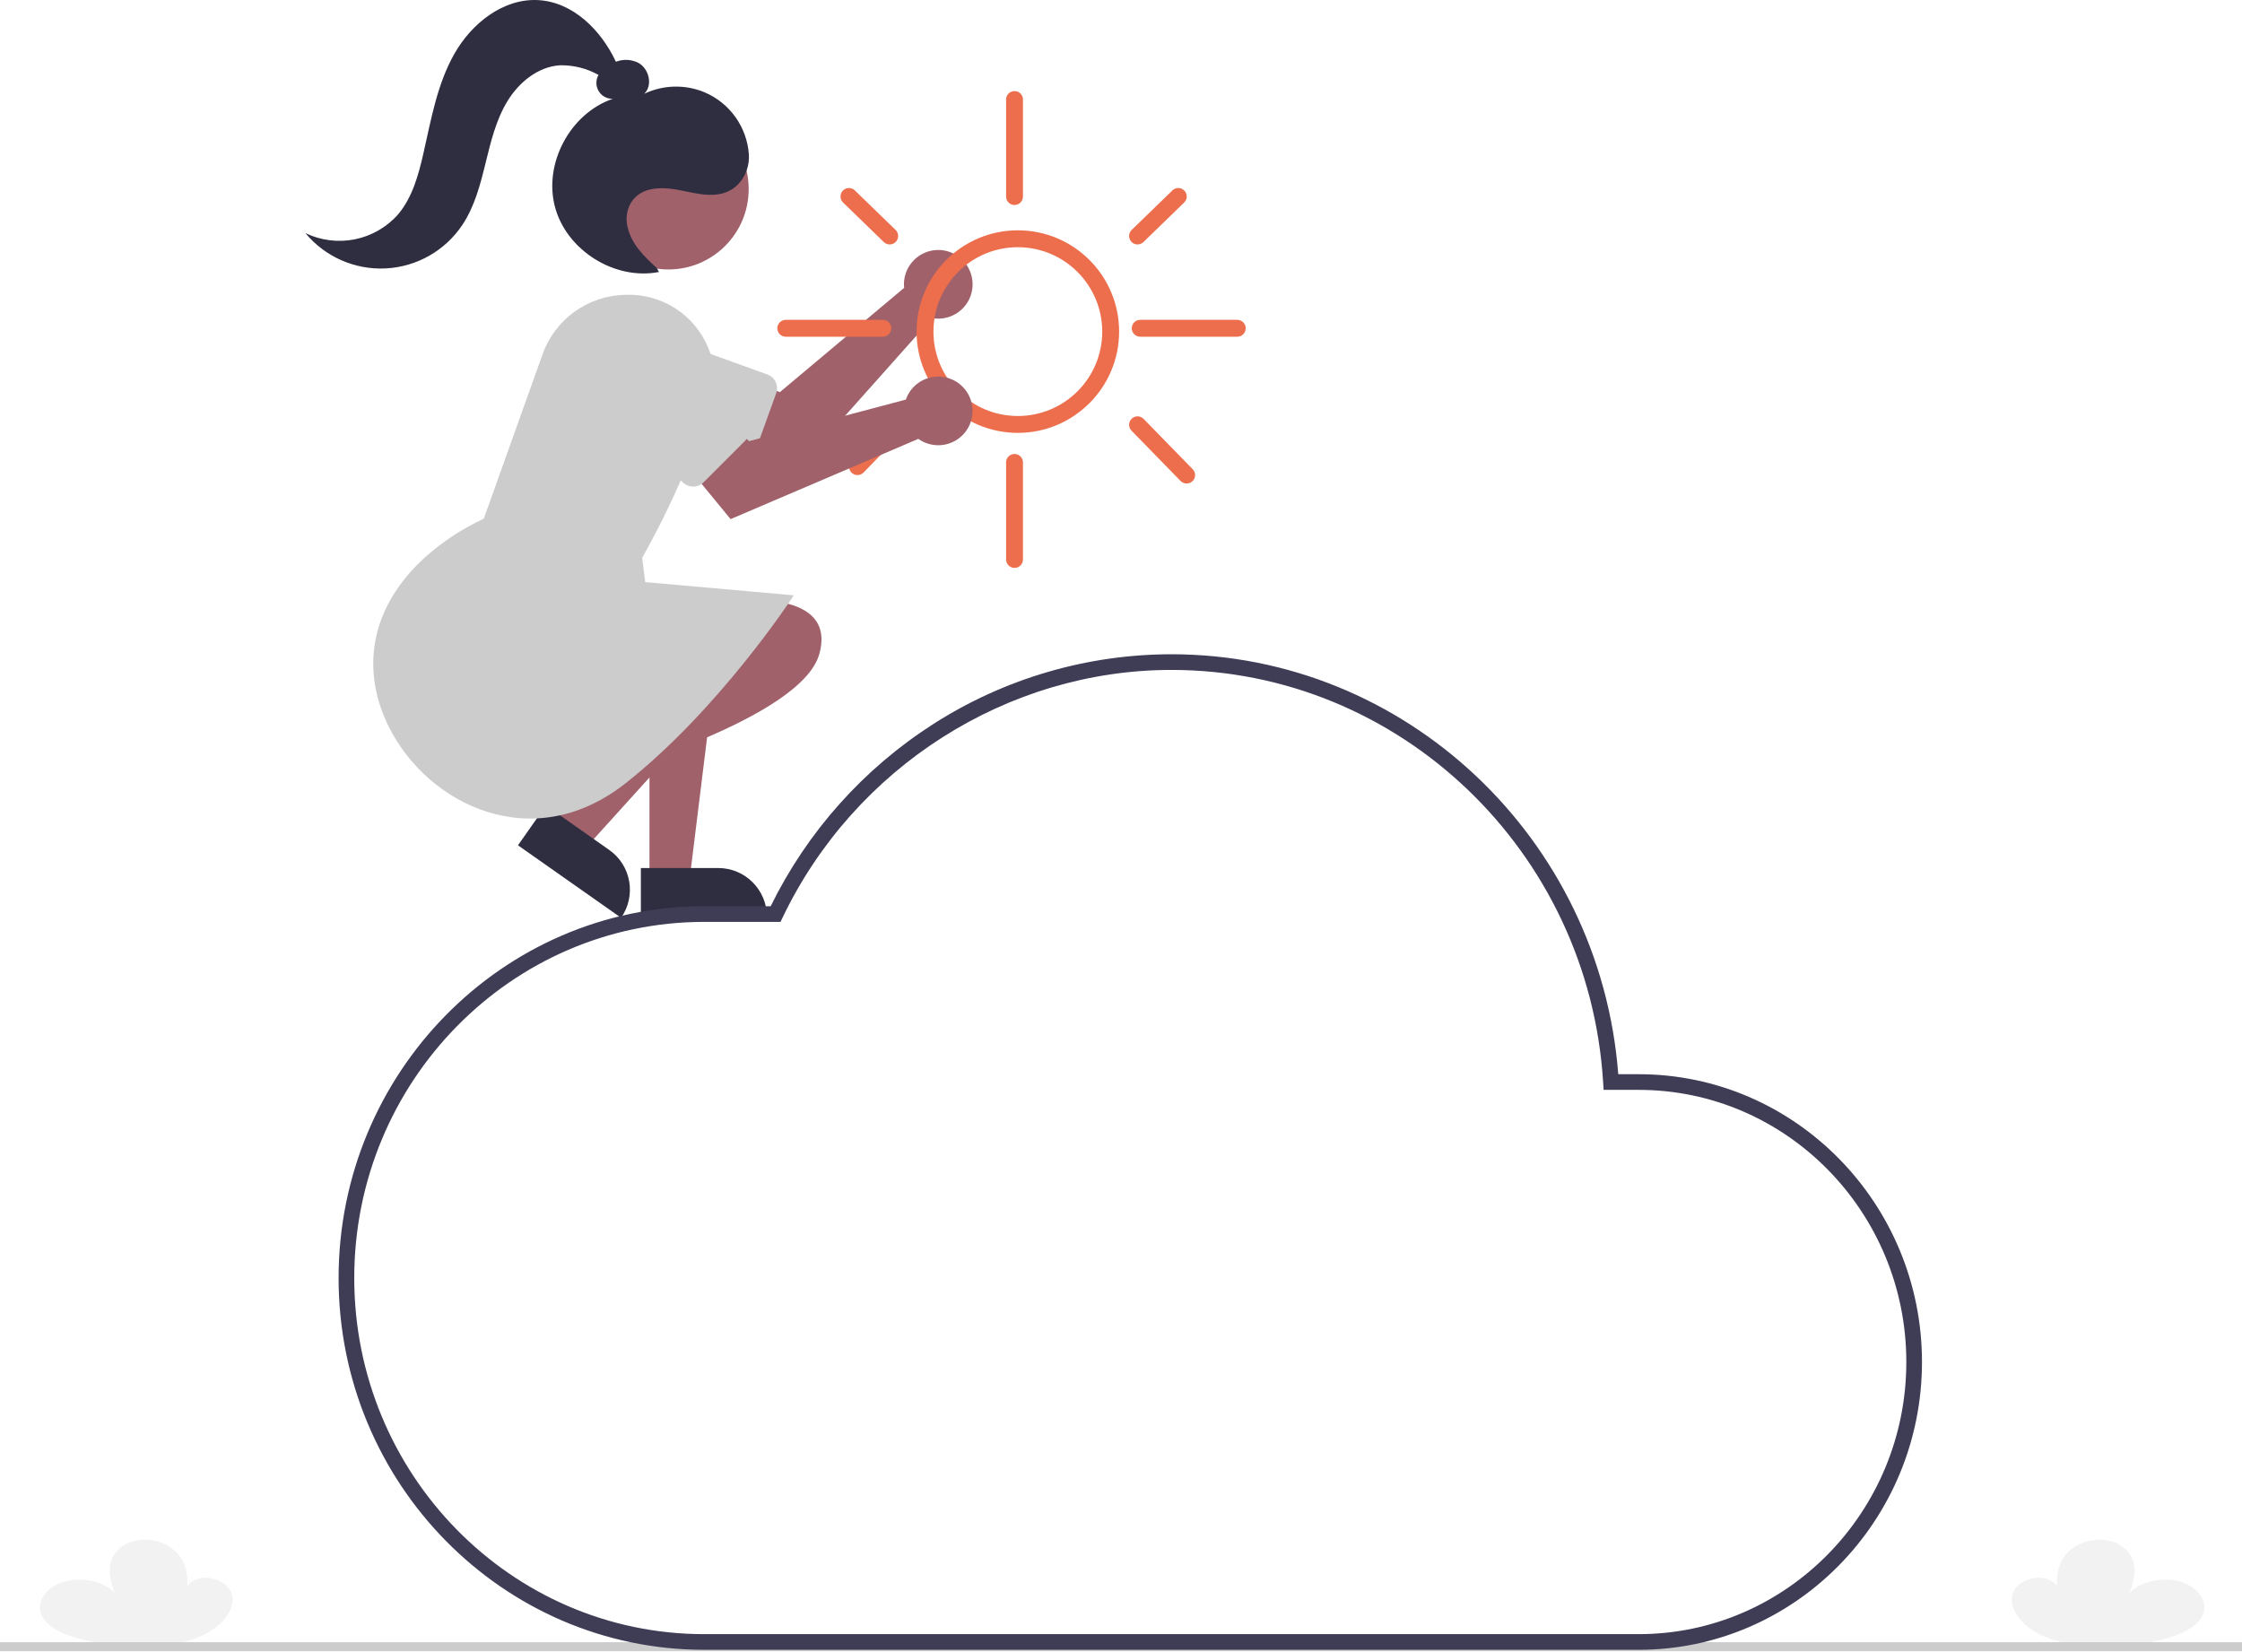
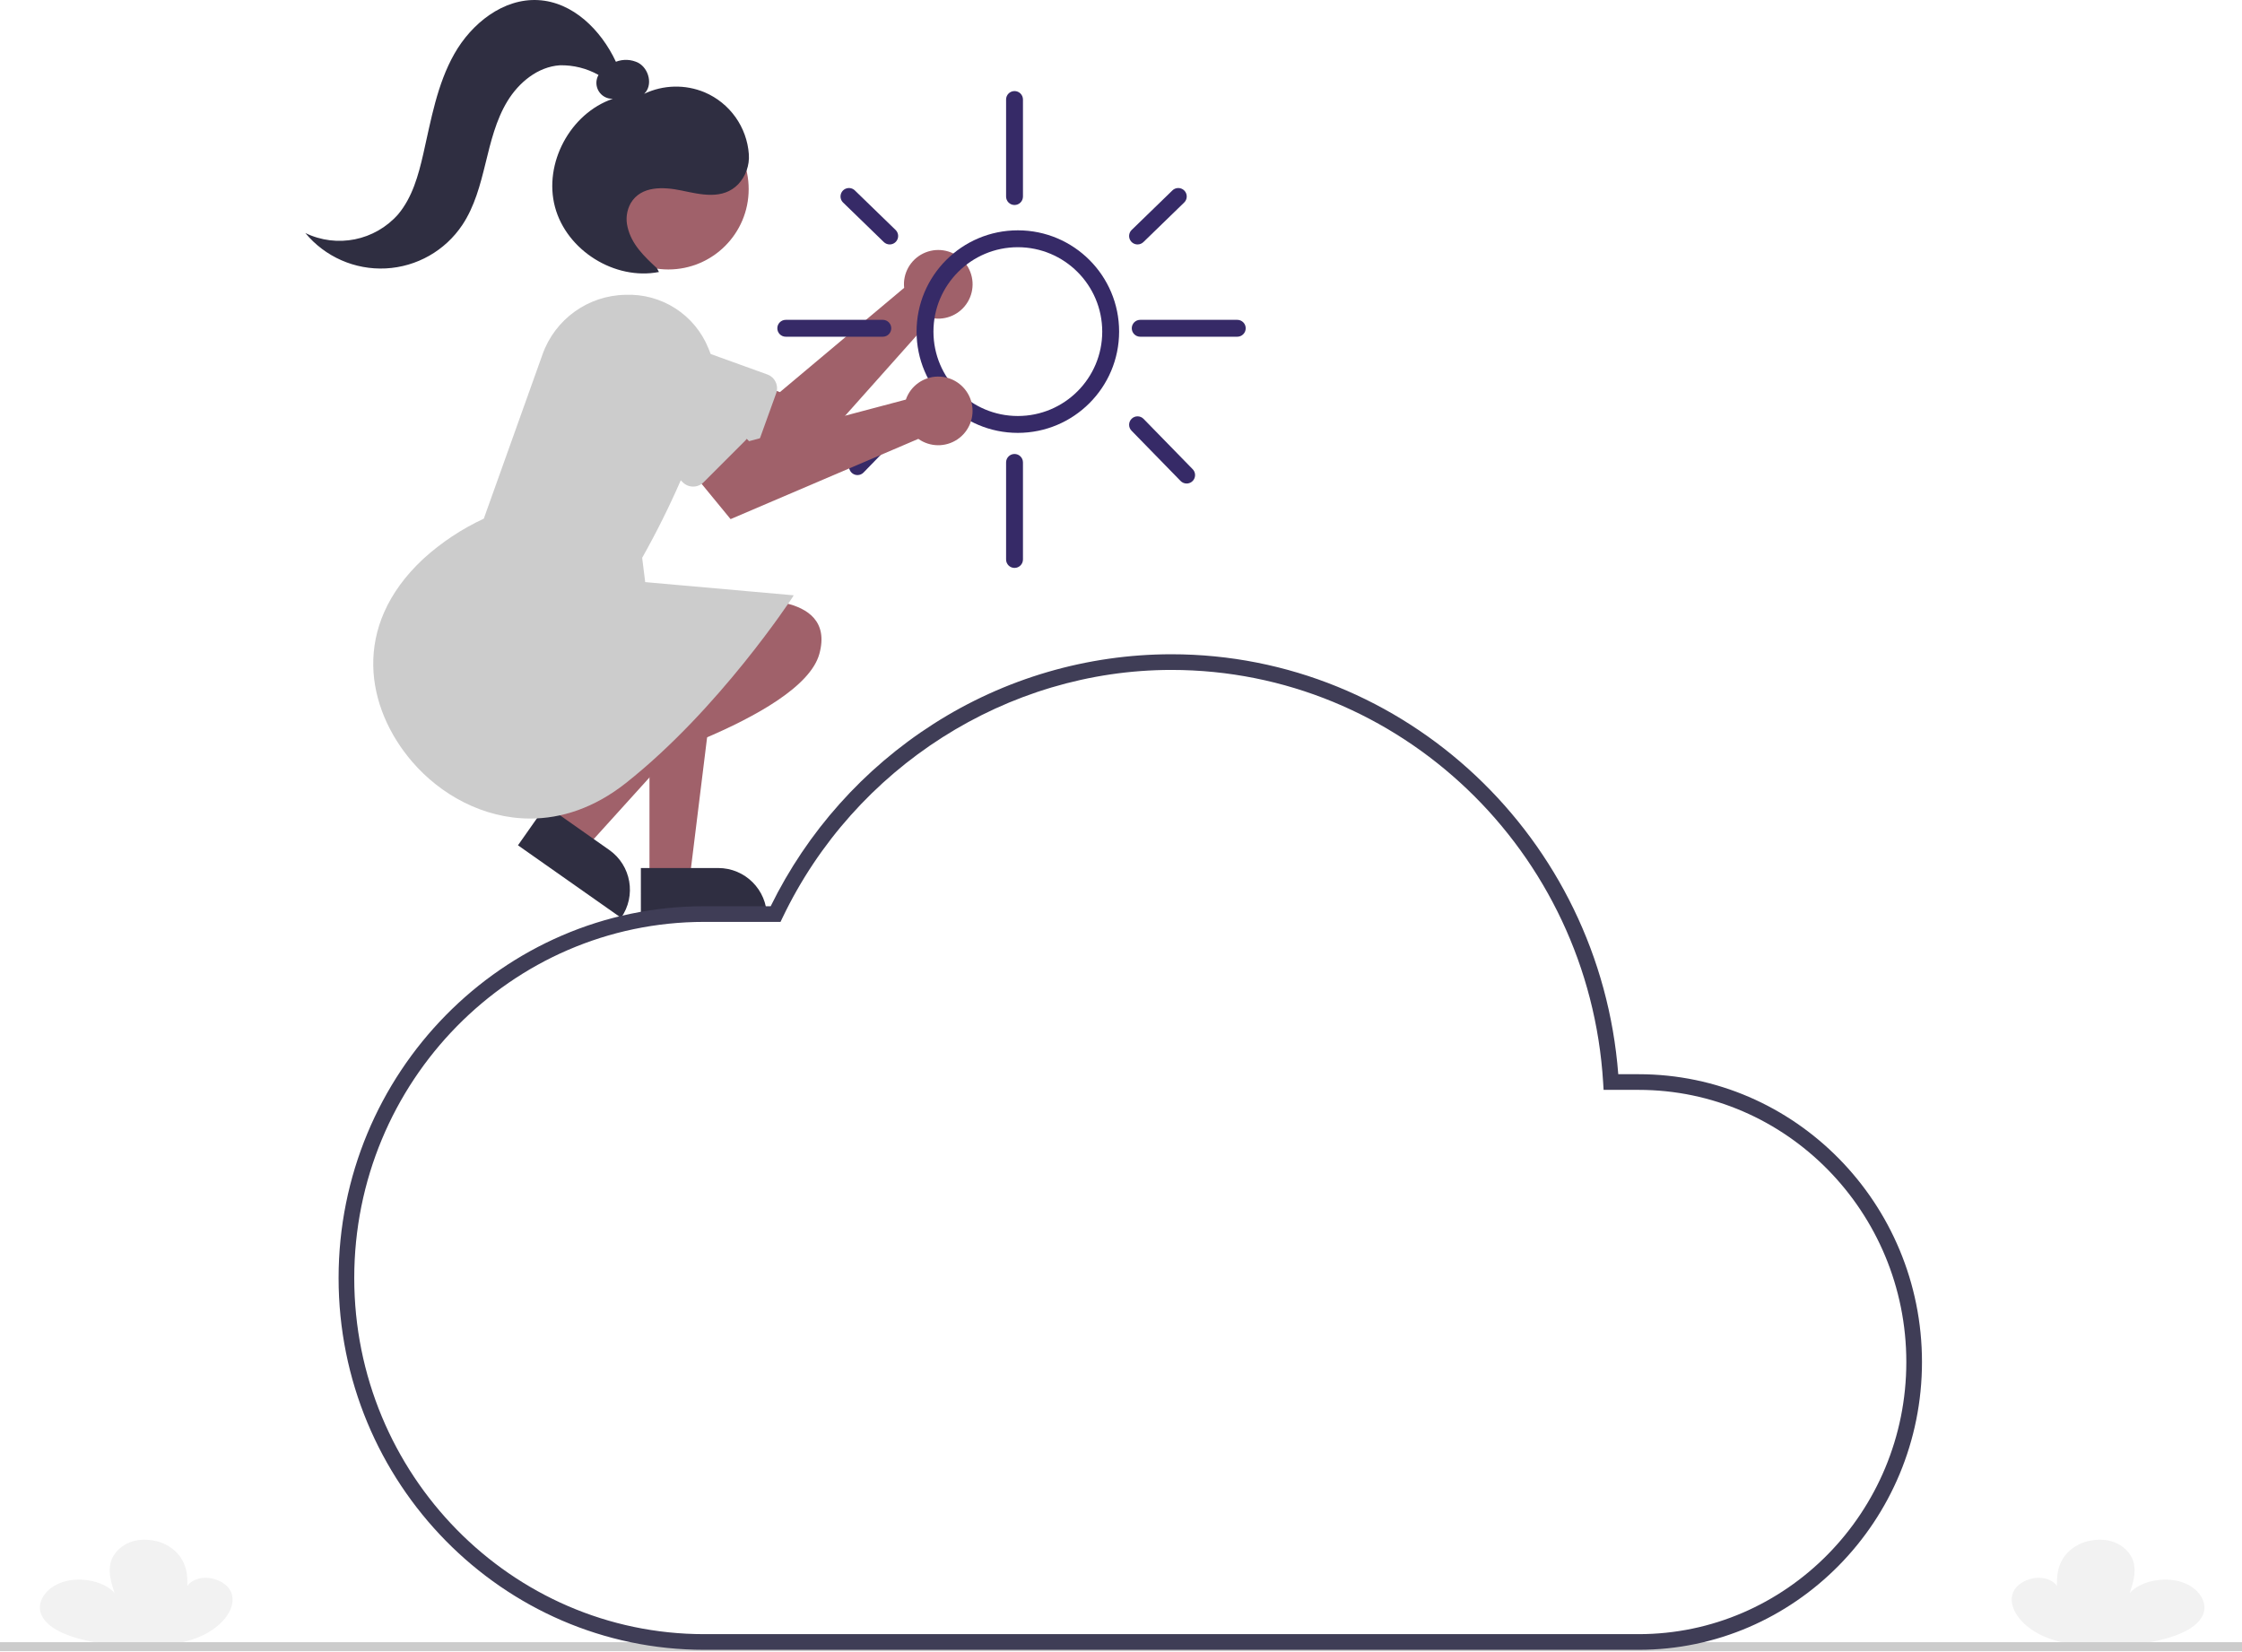
<svg xmlns="http://www.w3.org/2000/svg" data-name="Layer 1" width="859.113" height="632.679" viewBox="0 0 859.113 632.679">
  <path id="bf948e58-f613-467a-9468-983dc892a127-1164" data-name="Path 449" d="M967.942,763.866c-10.593-.44-20.244-4.715-24.61-11.338q-.306-.465-.577-.943c-1.594-2.822-2.092-6.066-.349-8.847s6.1-4.893,10.468-4.454,7.785,3.926,5.976,6.686c-.4-5.578-.735-11.439,3.762-16.294a16.436,16.436,0,0,1,9.207-4.758c9.062-1.594,15.078,3.53,16.283,8.7.889,3.819-.339,7.7-1.562,11.479,3.769-4.457,12.732-6.44,19.6-4.335s10.673,8,8.328,12.9c-2.763,5.764-11.974,8.743-20.53,10.318C986.87,764.281,976.276,764.212,967.942,763.866Z" transform="translate(-170.4435 -133.6603)" fill="#f2f2f2" />
  <path id="b42aec13-b3c1-4211-a06e-06d70154504c-1165" data-name="Path 538" d="M232.952,763.866c10.593-.44,20.244-4.715,24.609-11.338q.307-.465.577-.943c1.594-2.822,2.092-6.066.349-8.847s-6.1-4.893-10.468-4.454-7.786,3.926-5.976,6.686c.4-5.578.735-11.439-3.762-16.294a16.436,16.436,0,0,0-9.206-4.758c-9.062-1.594-15.078,3.53-16.283,8.7-.889,3.819.339,7.7,1.562,11.479-3.769-4.457-12.732-6.44-19.6-4.335s-10.674,8-8.328,12.9c2.763,5.764,11.974,8.743,20.53,10.318C214.024,764.281,224.617,764.212,232.952,763.866Z" transform="translate(-170.4435 -133.6603)" fill="#f2f2f2" />
  <rect id="ff921942-c1a5-4092-8e51-cfff0188952a" data-name="Rectangle 73" y="629.236" width="859.113" height="3.443" fill="#ccc" />
  <path id="a8ec5313-8437-40fa-9ae6-49ad9c080ae2-1166" data-name="Path 525" d="M516.845,241.872a13.191,13.191,0,0,0,.062,2.077l-47.612,39.958-14.2-5.141-10.559,20.414,31.043,14.776,52.052-58.411a13.155,13.155,0,1,0-10.787-13.674Z" transform="translate(-170.4435 -133.6603)" fill="#a0616a" />
  <path id="b5ad9c77-52a4-4655-bf33-f0307720c346-1167" data-name="Path 526" d="M452.989,308.973l-45.978-16.6a16.92,16.92,0,1,1,11.489-31.831l45.978,16.6a5.639,5.639,0,0,1,3.39,7.218l-0.0.001-7.659,21.221a5.648,5.648,0,0,1-7.22,3.39Z" transform="translate(-170.4435 -133.6603)" fill="#ccc" />
  <path id="ee570c5a-79aa-496e-9580-2e913ce96aae-1168" data-name="Path 527" d="M419.316,470.648h15.366l7.31-59.27h-22.678Z" transform="translate(-170.4435 -133.6603)" fill="#a0616a" />
  <path id="ab71c019-c25e-46eb-a51f-1c429aa2c12d-1169" data-name="Path 528" d="M464.315,484.917l-48.293.003-.001-18.659,29.634-.002a18.659,18.659,0,0,1,18.66,18.658Z" transform="translate(-170.4435 -133.6603)" fill="#2f2e41" />
  <path id="f36d9583-efe1-4c6b-b146-57ada20cd73c-1170" data-name="Path 529" d="M381.34,450.797l12.57,8.838,40.071-44.279-18.551-13.043Z" transform="translate(-170.4435 -133.6603)" fill="#a0616a" />
  <path id="efce1b5c-13fd-487e-9a00-7bbfe0293cc7-1171" data-name="Path 530" d="M408.43,485.321l-39.504-27.769,10.729-15.263,24.241,17.04a18.657,18.657,0,0,1,4.534,25.992Z" transform="translate(-170.4435 -133.6603)" fill="#2f2e41" />
  <path id="b962c087-78c3-438a-b2f2-2ecccfec7131-1172" data-name="Path 531" d="M452.939,363.882s38.347-4.524,31.464,20.359-83.577,46.374-83.577,46.374Z" transform="translate(-170.4435 -133.6603)" fill="#a0616a" />
  <circle id="b4ce5f2d-2188-4402-bc9c-1bcfffccb703" data-name="Ellipse 71" cx="256.101" cy="72.466" r="30.784" fill="#a0616a" />
  <path id="bec54b22-7d61-4f61-9a6e-d6909ce0cfb7-1173" data-name="Path 532" d="M328.372,425.52c-17.517-20.4-23.646-51.7,4.288-77.736a92.071,92.071,0,0,1,23.168-15.386l22.512-62.963a34.309,34.309,0,0,1,31.709-22.808,32.834,32.834,0,0,1,31.851,20.484,28.5,28.5,0,0,1,.884,20.184,324.212,324.212,0,0,1-26.269,60.1l1.164,9.313,56.907,5.058-.531.863c-.277.45-28.128,42.885-63.758,71.052-12.183,9.63-24.78,13.622-36.67,13.621C355.598,447.306,339.2,438.127,328.372,425.52Z" transform="translate(-170.4435 -133.6603)" fill="#ccc" />
  <path id="f5e0fb0e-7954-451a-aeef-f3006d7ce30b-1174" data-name="Path 533" d="M323.002,215.786c5.446-6.49,7.782-14.978,9.662-23.24,2.973-13.071,5.274-26.587,11.88-38.252s18.745-21.33,32.13-20.594c13.309.732,24.068,11.439,29.779,23.621a10.594,10.594,0,0,1,8.6.415c4.116,2.254,5.655,8.661,2.229,11.869a28.44,28.44,0,0,1,23.159-.577,27.994,27.994,0,0,1,16.957,23.757,15.262,15.262,0,0,1-4.058,11.45c-5.906,6.08-14.26,3.983-21.688,2.434-7.016-1.463-15.561-1.858-19.514,4.827a12.53,12.53,0,0,0-1.219,9.156c1.514,6.673,6.455,11.321,11.248,15.77l.784,1.456c-16.924,3.3-35.4-8.258-39.844-24.919s5.84-35.882,22.162-41.44h0a6.1,6.1,0,0,1-5.48-9.145,29.015,29.015,0,0,0-14.805-3.699c-8.431.553-15.727,6.554-20.115,13.775s-6.375,15.6-8.387,23.807-4.19,16.569-8.882,23.6a37.55,37.55,0,0,1-60.161,3.086A29.967,29.967,0,0,0,323.002,215.786Z" transform="translate(-170.4435 -133.6603)" fill="#2f2e41" />
-   <path d="M560.473,299.527A38.807,38.807,0,1,1,599.279,260.72,38.851,38.851,0,0,1,560.473,299.527Zm0-71.145A32.339,32.339,0,1,0,592.811,260.72,32.375,32.375,0,0,0,560.473,228.381Z" transform="translate(-170.4435 -133.6603)" fill="#EC6E4C" />
-   <path d="M559.199,212.212a3.234,3.234,0,0,1-3.234-3.234V171.788a3.234,3.234,0,0,1,6.468,0V208.978A3.234,3.234,0,0,1,559.199,212.212Z" transform="translate(-170.4435 -133.6603)" fill="#EC6E4C" />
-   <path d="M508.731,262.681H471.541a3.234,3.234,0,0,1,0-6.468h37.19a3.234,3.234,0,0,1,0,6.468Z" transform="translate(-170.4435 -133.6603)" fill="#EC6E4C" />
-   <path d="M644.554,262.681H607.364a3.234,3.234,0,0,1,0-6.468h37.19a3.234,3.234,0,0,1,0,6.468Z" transform="translate(-170.4435 -133.6603)" fill="#EC6E4C" />
-   <path d="M606.342,227.322a3.234,3.234,0,0,1-2.252-5.555l15.574-15.11a3.234,3.234,0,1,1,4.503,4.642L608.594,226.409A3.222,3.222,0,0,1,606.342,227.322Z" transform="translate(-170.4435 -133.6603)" fill="#EC6E4C" />
-   <path d="M511.369,227.322a3.223,3.223,0,0,1-2.252-.913l-15.574-15.11a3.234,3.234,0,1,1,4.503-4.642l15.574,15.11a3.234,3.234,0,0,1-2.252,5.555Z" transform="translate(-170.4435 -133.6603)" fill="#EC6E4C" />
-   <path d="M499.029,315.696a3.235,3.235,0,0,1-2.32-5.487l15.574-16.038a3.234,3.234,0,0,1,4.641,4.507L501.349,314.715A3.229,3.229,0,0,1,499.029,315.696Z" transform="translate(-170.4435 -133.6603)" fill="#EC6E4C" />
-   <path d="M625.15,318.93a3.218,3.218,0,0,1-2.314-.976l-18.808-19.272a3.233,3.233,0,1,1,4.628-4.516l18.808,19.272a3.233,3.233,0,0,1-2.314,5.492Z" transform="translate(-170.4435 -133.6603)" fill="#EC6E4C" />
-   <path d="M559.199,351.269a3.234,3.234,0,0,1-3.234-3.234V310.845a3.234,3.234,0,1,1,6.468,0v37.19A3.234,3.234,0,0,1,559.199,351.269Z" transform="translate(-170.4435 -133.6603)" fill="#EC6E4C" />
+   <path d="M560.473,299.527A38.807,38.807,0,1,1,599.279,260.72,38.851,38.851,0,0,1,560.473,299.527Zm0-71.145A32.339,32.339,0,1,0,592.811,260.72,32.375,32.375,0,0,0,560.473,228.381Z" transform="translate(-170.4435 -133.6603)" fill="#362a67" />
+   <path d="M559.199,212.212a3.234,3.234,0,0,1-3.234-3.234V171.788a3.234,3.234,0,0,1,6.468,0V208.978A3.234,3.234,0,0,1,559.199,212.212Z" transform="translate(-170.4435 -133.6603)" fill="#362a67" />
+   <path d="M508.731,262.681H471.541a3.234,3.234,0,0,1,0-6.468h37.19a3.234,3.234,0,0,1,0,6.468Z" transform="translate(-170.4435 -133.6603)" fill="#362a67" />
+   <path d="M644.554,262.681H607.364a3.234,3.234,0,0,1,0-6.468h37.19a3.234,3.234,0,0,1,0,6.468Z" transform="translate(-170.4435 -133.6603)" fill="#362a67" />
+   <path d="M606.342,227.322a3.234,3.234,0,0,1-2.252-5.555l15.574-15.11a3.234,3.234,0,1,1,4.503,4.642L608.594,226.409A3.222,3.222,0,0,1,606.342,227.322Z" transform="translate(-170.4435 -133.6603)" fill="#362a67" />
+   <path d="M511.369,227.322a3.223,3.223,0,0,1-2.252-.913l-15.574-15.11a3.234,3.234,0,1,1,4.503-4.642l15.574,15.11a3.234,3.234,0,0,1-2.252,5.555Z" transform="translate(-170.4435 -133.6603)" fill="#362a67" />
+   <path d="M499.029,315.696a3.235,3.235,0,0,1-2.32-5.487l15.574-16.038a3.234,3.234,0,0,1,4.641,4.507L501.349,314.715A3.229,3.229,0,0,1,499.029,315.696Z" transform="translate(-170.4435 -133.6603)" fill="#362a67" />
+   <path d="M625.15,318.93a3.218,3.218,0,0,1-2.314-.976l-18.808-19.272a3.233,3.233,0,1,1,4.628-4.516l18.808,19.272a3.233,3.233,0,0,1-2.314,5.492Z" transform="translate(-170.4435 -133.6603)" fill="#362a67" />
+   <path d="M559.199,351.269a3.234,3.234,0,0,1-3.234-3.234V310.845a3.234,3.234,0,1,1,6.468,0v37.19A3.234,3.234,0,0,1,559.199,351.269Z" transform="translate(-170.4435 -133.6603)" fill="#362a67" />
  <path id="b0998da5-27dc-40b2-8d45-277f647e44e1-1175" data-name="Path 536" d="M518.389,284.863a13.189,13.189,0,0,0-.826,1.906l-60.083,15.933-10.667-10.689-18.235,13.989,21.819,26.57,71.943-30.748a13.155,13.155,0,1,0-3.952-16.962Z" transform="translate(-170.4435 -133.6603)" fill="#a0616a" />
  <path id="a2d8cb05-8bad-48ca-a39c-34dd34963d12-1176" data-name="Path 537" d="M432.065,318.459l-34.563-34.568a16.92,16.92,0,1,1,23.929-23.929h0l34.565,34.565a5.639,5.639,0,0,1,.001,7.975l-.001.001-15.953,15.954a5.648,5.648,0,0,1-7.977,0Z" transform="translate(-170.4435 -133.6603)" fill="#ccc" />
  <path d="M798.37,765.815H440.288c-77.252,0-140.1-63.906-140.1-142.458s62.849-142.458,140.1-142.458H465.762a173.714,173.714,0,0,1,62.432-69.888,169.271,169.271,0,0,1,91.134-26.659c89.593,0,164.269,70.452,171.219,160.913h7.823c59.858,0,108.557,49.469,108.557,110.275S858.229,765.815,798.37,765.815Zm-358.083-278.915c-73.943,0-134.1,61.214-134.1,136.458,0,75.243,60.157,136.458,134.1,136.458H798.37c56.55,0,102.557-46.777,102.557-104.275s-46.007-104.275-102.557-104.275H784.925l-.172-2.817c-5.406-88.651-78.069-158.095-165.424-158.095-62.904,0-121.383,37.229-148.983,94.843l-.816,1.704Z" transform="translate(-170.4435 -133.6603)" fill="#3f3d56" />
</svg>
